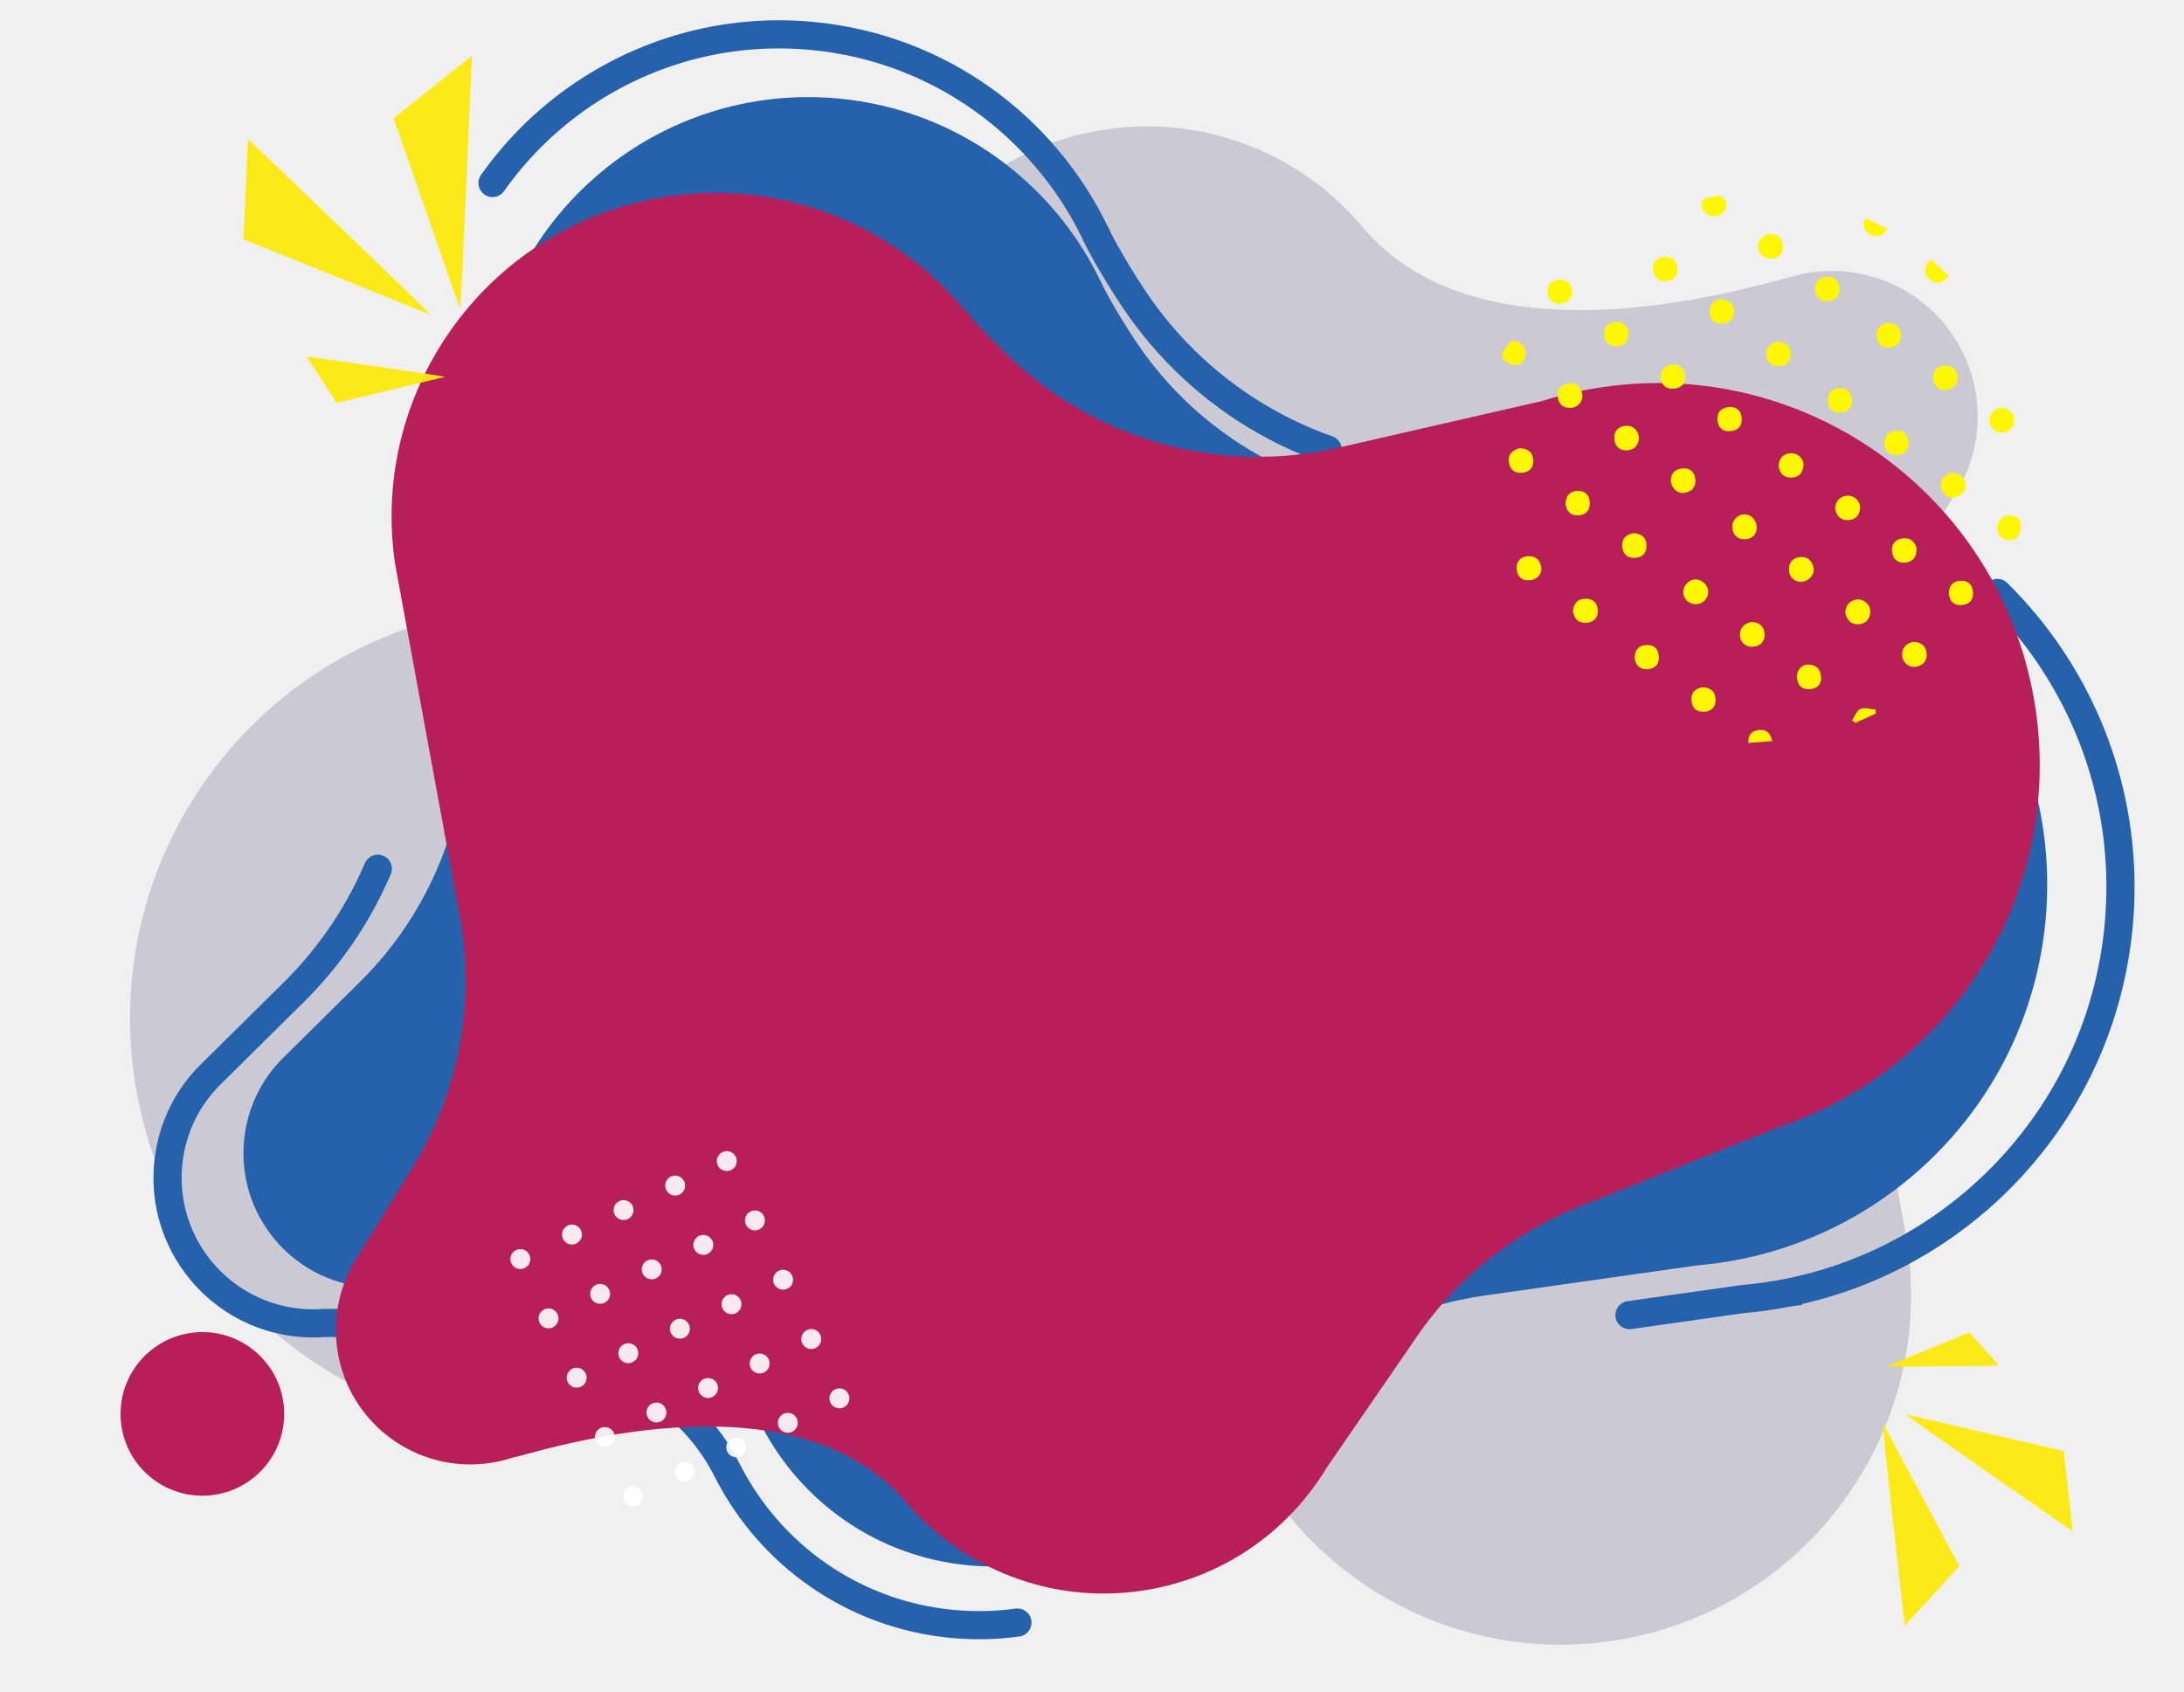
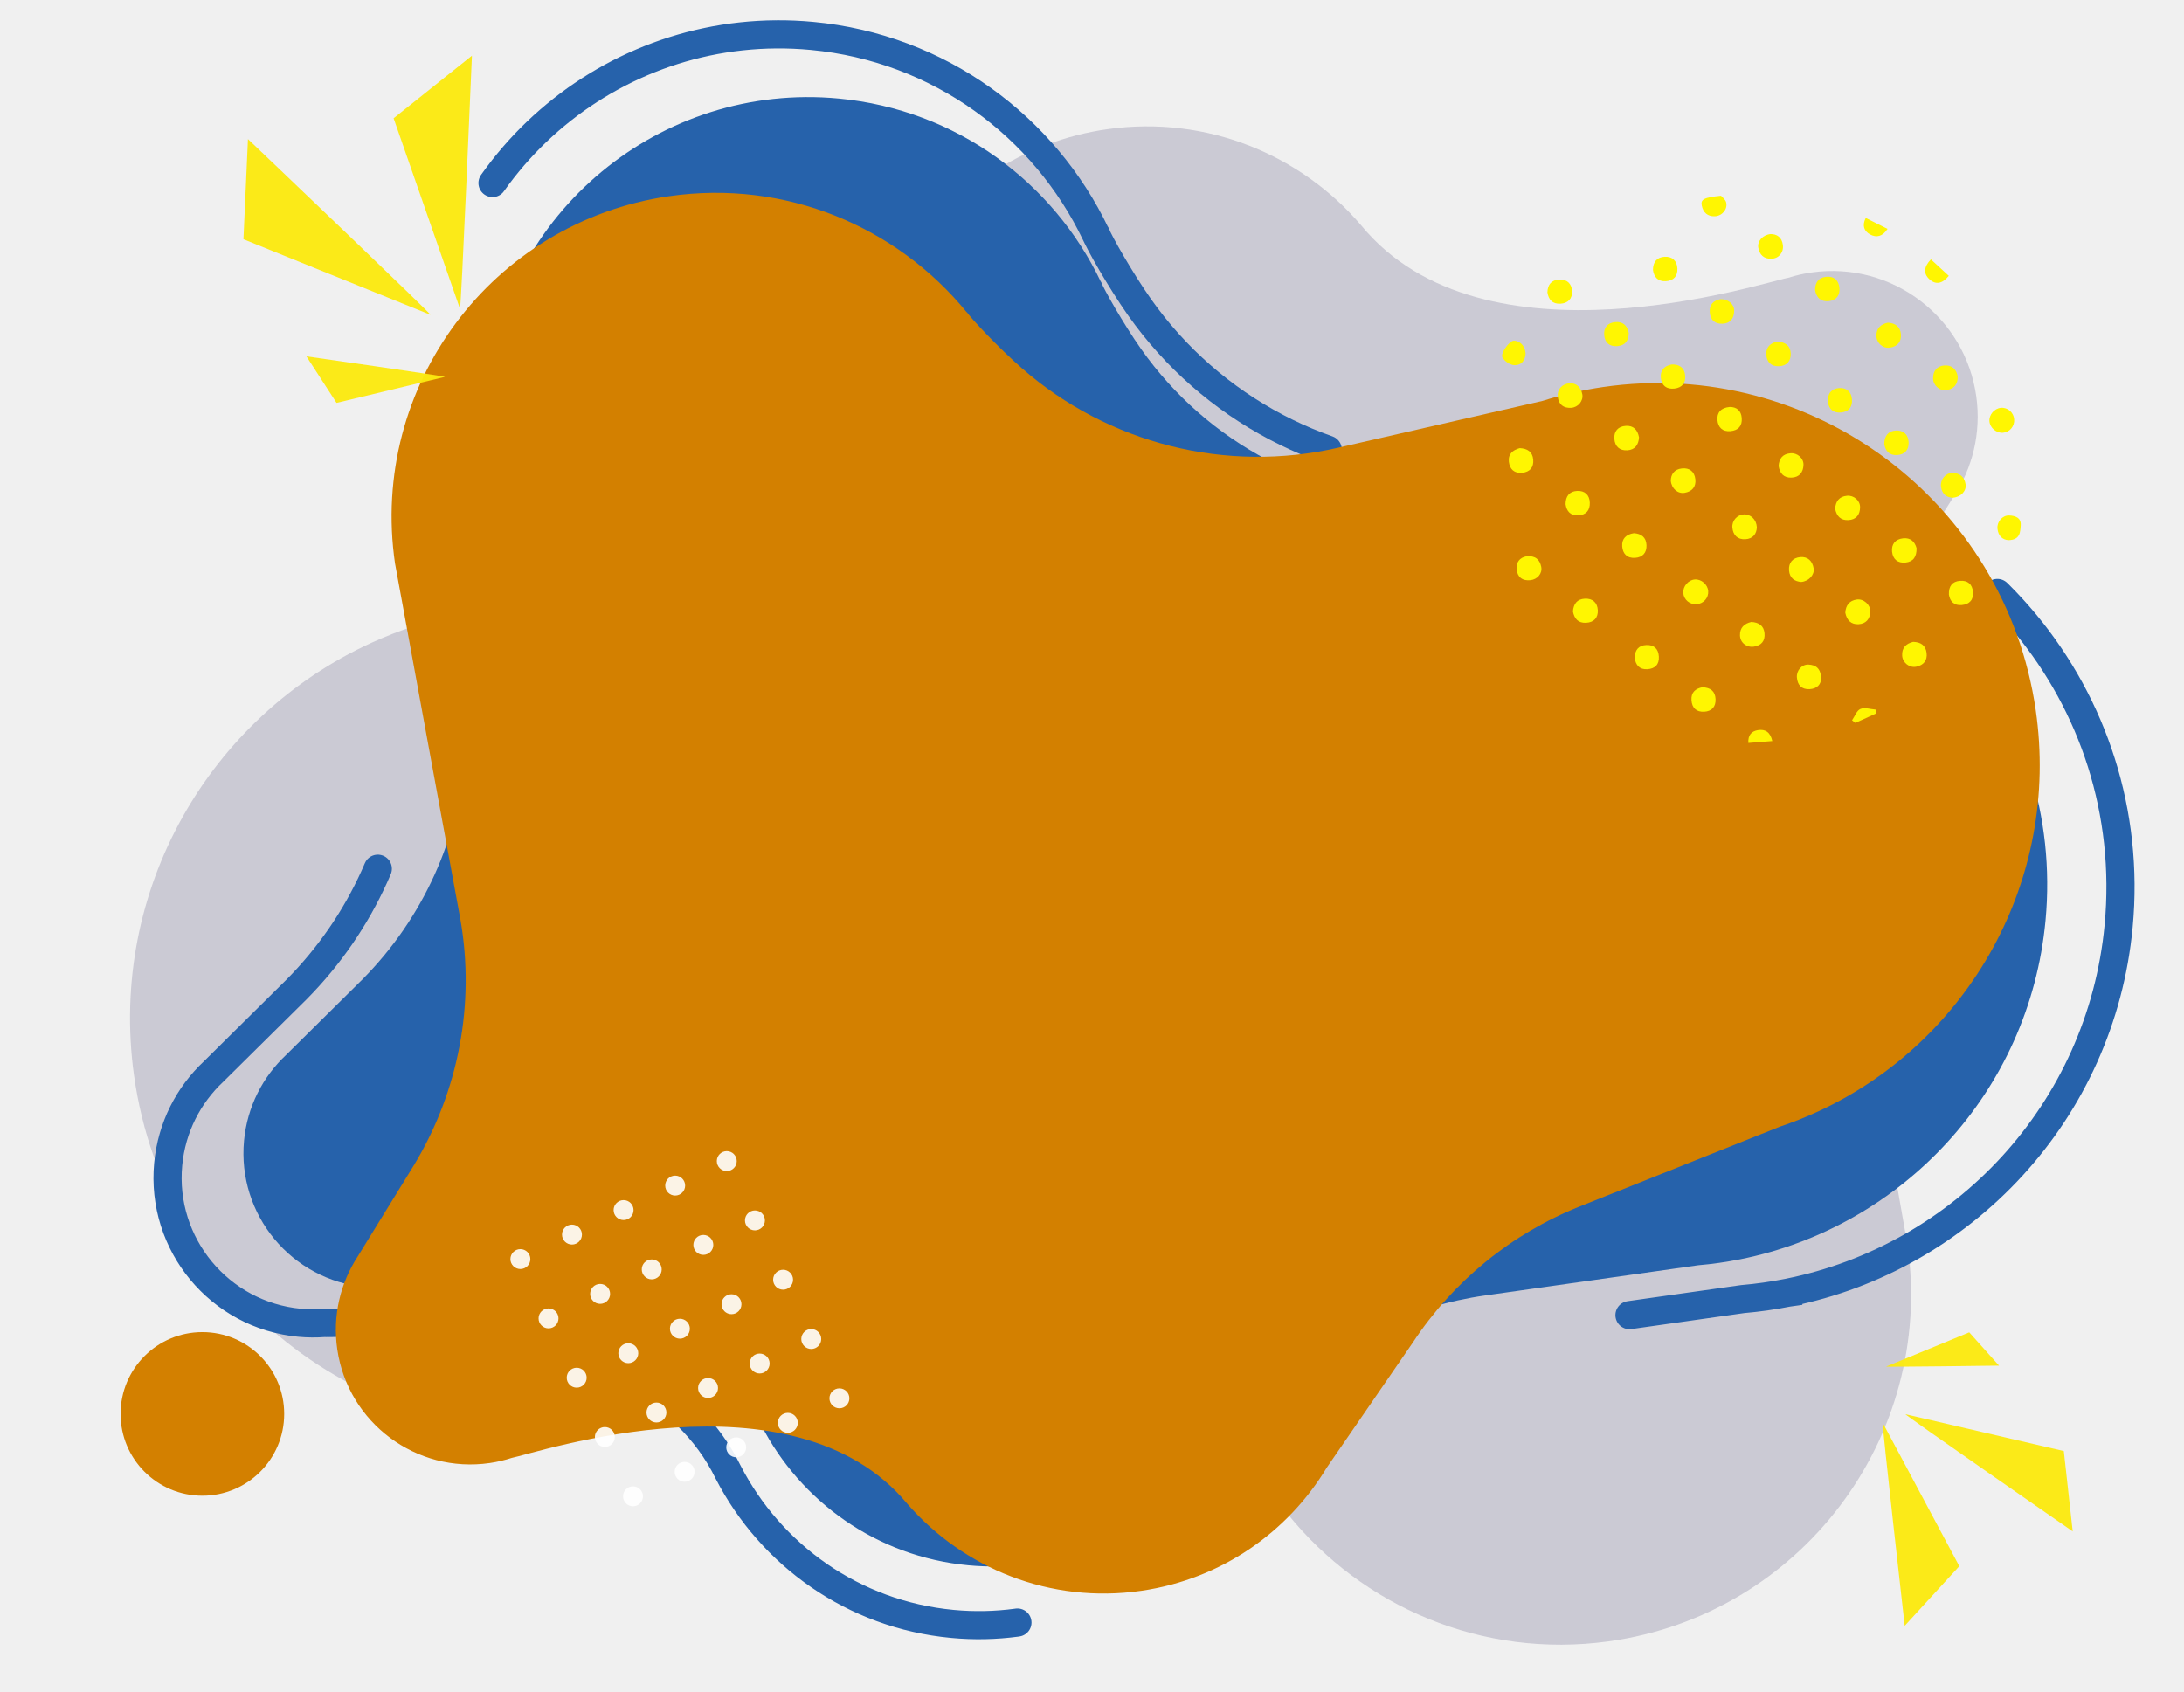
<svg xmlns="http://www.w3.org/2000/svg" version="1.1" id="Layer_1" x="0px" y="0px" width="620.667px" height="480.666px" viewBox="0 0 620.667 480.666" enable-background="new 0 0 620.667 480.666" xml:space="preserve">
  <g id="OBJECTS">
    <path opacity="0.19" fill="#29235C" enable-background="new    " d="M561.642,112.712c-3.133-22.63-24.018-38.436-46.646-35.303   c-2.344,0.324-4.609,0.849-6.793,1.537c-7.084,1.266-86.582,27.568-121.404-14.932c-17.133-20.038-43.783-31.213-71.836-27.331   c-24.676,3.416-45.155,17.745-57.245,37.438l-26.784,38.336c-12.545,18.749-30.538,33.2-51.552,41.405l-61.686,24.088   c-4.131,1.352-8.147,2.928-12.043,4.703l-0.148,0.058l0.002,0.008c-45.935,20.994-74.71,70.261-67.43,122.856   c8.89,64.216,68.152,109.064,132.368,100.178c6.383-0.884,12.57-2.271,18.536-4.106l62.995-13.958   c34.5-7.644,70.579,1.713,97.026,25.148c7.094,6.288,15.588,15.498,16.752,17.313c0.01,0.014,0.059,0.01,0.08,0.016   c21.213,26.396,55.352,41.313,91.334,36.332c54.477-7.541,92.523-57.815,84.982-112.292   c-0.104-0.742-19.262-109.309-19.262-109.309c-0.027-0.158-0.055-0.315-0.08-0.475c-4.32-25.954,0.994-52.598,14.719-75.046   l17.607-28.141C560.515,133.13,563.082,123.108,561.642,112.712z" />
    <g>
      <g>
        <path fill="#2662ab" d="M69.354,324.166c-1.98,21.024,13.459,39.674,34.484,41.653c2.177,0.205,4.326,0.214,6.437,0.059     c6.642,0.361,83.746-6.443,106.063,39.177c11.166,21.661,32.773,37.367,58.837,39.822c22.926,2.159,44.389-6.391,59.444-21.546     l32.227-28.813c15.264-14.207,34.516-23.395,55.162-26.322l60.607-8.592c4.004-0.34,7.949-0.906,11.832-1.678l0.146-0.021     l-0.002-0.008c45.781-9.148,82.117-47.373,86.719-96.237c5.619-59.661-38.189-112.58-97.852-118.198     c-5.93-0.559-11.791-0.621-17.547-0.236l-59.639-0.8c-32.66-0.439-63.139-16.506-81.965-43.201     c-5.049-7.162-10.738-17.249-11.4-19.129c-0.004-0.014-0.049-0.021-0.068-0.032c-13.488-28.246-41.041-48.906-74.47-52.055     c-50.612-4.767-95.505,32.398-100.271,83.01c-0.065,0.69-5.848,102.432-5.848,102.432c-0.01,0.147-0.02,0.295-0.029,0.443     c-1.615,24.268-12.048,47.112-29.155,64.4l-21.81,21.586C74.697,306.034,70.263,314.508,69.354,324.166z" />
      </g>
    </g>
    <path fill="none" stroke="#2662ab" stroke-width="8" stroke-linecap="round" stroke-miterlimit="10" stroke-dasharray="300,200" d="   M47.8,330.851c-2.144,22.764,14.572,42.953,37.335,45.099c2.357,0.222,4.684,0.231,6.969,0.063   c7.191,0.391,90.671-6.979,114.835,42.415c12.089,23.452,35.482,40.457,63.701,43.115c24.822,2.337,48.063-6.919,64.359-23.326   l34.893-31.195c16.523-15.384,37.369-25.329,59.723-28.499l65.621-9.304c4.334-0.366,8.607-0.981,12.811-1.813l0.158-0.023v-0.009   c49.564-9.904,88.906-51.289,93.889-104.196c6.082-64.594-41.35-121.889-105.943-127.972c-6.42-0.605-12.766-0.672-18.998-0.255   l-64.568-0.867c-35.361-0.475-68.359-17.871-88.742-46.772c-5.469-7.754-11.629-18.675-12.344-20.71   c-0.006-0.016-0.053-0.022-0.074-0.035c-14.604-30.581-44.435-52.951-80.629-56.359c-54.797-5.16-103.402,35.078-108.563,89.875   c-0.071,0.748-6.331,110.902-6.331,110.902c-0.011,0.16-0.021,0.32-0.032,0.48c-1.748,26.274-13.044,51.007-31.566,69.725   L60.688,304.56C53.584,311.22,48.785,320.394,47.8,330.851z" />
    <g>
      <g>
-         <path fill="#b71f5a" d="M95.848,383.491c3.046,20.896,22.456,35.367,43.353,32.321c2.165-0.315,4.254-0.815,6.269-1.467     c6.54-1.217,79.849-26.058,112.319,12.993c15.97,18.408,40.677,28.563,66.582,24.785c22.787-3.321,41.621-16.702,52.666-34.986     l24.502-35.613c11.473-17.414,28.008-30.893,47.377-38.616l56.859-22.677c3.809-1.276,7.51-2.76,11.1-4.426l0.137-0.055     l-0.002-0.009c42.318-19.71,68.59-65.442,61.51-114.01c-8.645-59.298-63.721-100.36-123.02-91.716     c-5.895,0.859-11.604,2.184-17.105,3.919l-58.137,13.32c-31.84,7.295-65.252-1.113-89.852-22.6     c-6.6-5.764-14.513-14.221-15.601-15.891c-0.009-0.013-0.052-0.009-0.075-0.014c-19.784-24.257-51.439-37.819-84.666-32.976     c-50.304,7.333-85.139,54.058-77.805,104.362c0.1,0.687,18.532,100.91,18.532,100.91c0.026,0.146,0.051,0.292,0.077,0.438     c4.168,23.961-0.569,48.625-13.104,69.468l-16.09,26.129C96.753,364.61,94.449,373.892,95.848,383.491z" />
+         <path fill="#d38000" d="M95.848,383.491c3.046,20.896,22.456,35.367,43.353,32.321c2.165-0.315,4.254-0.815,6.269-1.467     c6.54-1.217,79.849-26.058,112.319,12.993c15.97,18.408,40.677,28.563,66.582,24.785c22.787-3.321,41.621-16.702,52.666-34.986     l24.502-35.613c11.473-17.414,28.008-30.893,47.377-38.616l56.859-22.677c3.809-1.276,7.51-2.76,11.1-4.426l0.137-0.055     l-0.002-0.009c42.318-19.71,68.59-65.442,61.51-114.01c-8.645-59.298-63.721-100.36-123.02-91.716     c-5.895,0.859-11.604,2.184-17.105,3.919l-58.137,13.32c-31.84,7.295-65.252-1.113-89.852-22.6     c-6.6-5.764-14.513-14.221-15.601-15.891c-0.009-0.013-0.052-0.009-0.075-0.014c-19.784-24.257-51.439-37.819-84.666-32.976     c-50.304,7.333-85.139,54.058-77.805,104.362c0.1,0.687,18.532,100.91,18.532,100.91c0.026,0.146,0.051,0.292,0.077,0.438     c4.168,23.961-0.569,48.625-13.104,69.468l-16.09,26.129C96.753,364.61,94.449,373.892,95.848,383.491z" />
      </g>
    </g>
    <g>
      <g>
        <g>
          <g>
            <path opacity="0.96" fill="#FCEA10" enable-background="new    " d="M541.52,401.944l44.994,10.467l2.529,22.838       C589.043,435.249,540.784,401.812,541.52,401.944z" />
          </g>
          <g>
            <path opacity="0.96" fill="#FCEA10" enable-background="new    " d="M535.047,404.381l21.766,40.75l-15.518,16.947       C541.295,462.078,534.663,403.739,535.047,404.381z" />
          </g>
          <g>
            <path opacity="0.96" fill="#FCEA10" enable-background="new    " d="M536.022,388.396l23.615-9.73l8.469,9.469       C568.106,388.133,535.647,388.569,536.022,388.396z" />
          </g>
        </g>
      </g>
    </g>
    <g>
      <path fill="#FFF601" d="M524.41,174.151c0.117-2.104,1.156-3.459,3.262-3.756c1.936-0.274,3.891,1.458,3.844,3.41    c-0.053,2.124-1.248,3.503-3.363,3.609C526.033,177.521,524.81,176.234,524.41,174.151z" />
      <path fill="#FFF601" d="M536.488,91.71c2.139,0.118,3.549,1.142,3.727,3.285c0.178,2.138-0.994,3.478-3.105,3.806    c-2.01,0.312-3.813-1.28-3.855-3.338C533.208,93.266,534.498,92.166,536.488,91.71z" />
      <path fill="#FFF601" d="M556.361,106.941c0.068,2.235-1.014,3.546-3.082,3.929c-1.951,0.361-3.875-1.261-3.92-3.277    c-0.049-2.141,1.074-3.56,3.197-3.723C554.654,103.709,555.96,104.897,556.361,106.941z" />
      <path fill="#FFF601" d="M474.818,136.675c0.01-1.836,0.961-3.298,3.145-3.537c2.168-0.237,3.594,0.888,3.836,3.058    c0.242,2.174-0.938,3.514-3.066,3.871C476.833,140.386,475.064,138.914,474.818,136.675z" />
      <path fill="#FFF601" d="M465.792,124.292c-0.125,2.106-1.121,3.551-3.316,3.692c-2.182,0.14-3.539-1.09-3.697-3.247    c-0.16-2.177,1.049-3.541,3.225-3.696C464.199,120.886,465.392,122.16,465.792,124.292z" />
      <path fill="#FFF601" d="M543.681,182.429c2.088,0.045,3.551,0.927,3.83,3.112c0.279,2.176-0.854,3.512-2.922,3.946    c-1.959,0.411-3.914-1.15-4.021-3.17C540.451,184.154,541.626,182.93,543.681,182.429z" />
      <path fill="#FFF601" d="M505.082,97.06c2.291,0.17,3.73,1.216,3.82,3.389c0.092,2.139-1.109,3.529-3.309,3.634    c-2.186,0.104-3.504-1.107-3.633-3.287C501.828,98.57,503.208,97.493,505.082,97.06z" />
      <path fill="#FFF601" d="M497.697,176.773c2.068,0.11,3.547,0.995,3.756,3.2c0.207,2.162-0.871,3.495-3.023,3.811    c-2.094,0.308-3.902-1.141-3.951-3.205C494.429,178.431,495.662,177.232,497.697,176.773z" />
      <path fill="#FFF601" d="M431.892,127.369c2.146,0.104,3.627,1.008,3.83,3.23c0.199,2.192-0.916,3.538-3.111,3.774    c-2.246,0.243-3.557-1.017-3.809-3.105C428.537,129.077,429.896,127.895,431.892,127.369z" />
      <path fill="#FFF601" d="M555.007,141.456c-1.813-0.039-3.166-1.033-3.408-3.235c-0.213-1.916,1.316-3.791,3.178-3.813    c2.143-0.025,3.504,1.13,3.822,3.244C558.878,139.516,557.289,141.258,555.007,141.456z" />
      <path fill="#FFF601" d="M503.185,66.525c1.768,0,3.18,0.873,3.482,3.075c0.289,2.107-1.119,3.862-3.213,3.942    c-2.176,0.082-3.445-1.129-3.775-3.19C499.386,68.513,500.951,66.757,503.185,66.525z" />
      <path fill="#FFF601" d="M572.402,119.159c0.166,1.962-1.256,3.678-3.174,3.831c-1.875,0.15-3.697-1.383-3.854-3.24    c-0.156-1.855,1.385-3.669,3.26-3.841C570.541,115.734,572.238,117.199,572.402,119.159z" />
      <path fill="#FFF601" d="M446.14,108.907c1.852-0.013,3.174,1.115,3.539,3.19c0.332,1.867-1.234,3.699-3.188,3.81    c-2.17,0.124-3.525-0.925-3.791-3.135C442.458,110.745,443.802,109.13,446.14,108.907z" />
      <path fill="#FFF601" d="M511.884,165.397c-1.822-0.13-3.295-1.054-3.463-3.283c-0.17-2.214,1.063-3.585,3.182-3.779    c2.174-0.199,3.475,1.139,3.814,3.222C515.71,163.36,514.025,165.225,511.884,165.397z" />
      <path fill="#FFF601" d="M485.451,167.975c0.16,1.916-1.307,3.599-3.27,3.752c-1.957,0.154-3.68-1.288-3.814-3.194    c-0.135-1.876,1.408-3.693,3.262-3.84C483.482,164.545,485.294,166.102,485.451,167.975z" />
      <path fill="#FFF601" d="M544.667,155.806c0.041,2.435-0.924,3.843-3.127,4.077c-2.197,0.232-3.602-0.911-3.836-3.063    c-0.234-2.161,0.924-3.566,3.098-3.819C543.013,152.744,544.185,154.02,544.667,155.806z" />
      <path fill="#FFF601" d="M515.828,82.462c-0.027-2.107,0.898-3.546,3.107-3.791c2.217-0.246,3.561,0.938,3.799,3.083    c0.24,2.156-0.863,3.617-3.047,3.835C517.544,85.803,516.212,84.677,515.828,82.462z" />
      <path fill="#FFF601" d="M505.458,132.439c0.125-2.16,1.207-3.447,3.391-3.618c1.943-0.152,3.736,1.412,3.68,3.302    c-0.063,2.113-1.18,3.522-3.381,3.619C506.951,135.838,505.785,134.563,505.458,132.439z" />
      <path fill="#FFF601" d="M464.31,151.539c2.127,0.121,3.502,1.166,3.602,3.371c0.1,2.185-1.08,3.509-3.275,3.639    c-2.238,0.132-3.486-1.162-3.627-3.294C460.865,153.054,462.162,151.875,464.31,151.539z" />
      <path fill="#FFF601" d="M475.083,103.585c2.135-0.062,3.594,0.884,3.814,3.075c0.215,2.132-0.814,3.535-3.061,3.782    c-2.23,0.246-3.598-0.852-3.84-2.995C471.755,105.304,472.902,103.98,475.083,103.585z" />
      <path fill="#FFF601" d="M469.753,76.701c0.02-2.283,1.162-3.614,3.318-3.722c2.17-0.109,3.508,1.139,3.621,3.321    c0.113,2.197-1.104,3.497-3.289,3.619C471.177,80.045,470.037,78.765,469.753,76.701z" />
      <path fill="#FFF601" d="M488.875,85.037c2.152-0.129,3.971,1.385,3.951,3.279c-0.021,2.097-1.01,3.577-3.275,3.69    c-2.205,0.111-3.49-1.052-3.66-3.25C485.714,86.498,487.033,85.406,488.875,85.037z" />
      <path fill="#FFF601" d="M462.884,94.664c-0.09,2.115-0.955,3.525-3.234,3.708c-2.254,0.181-3.555-0.972-3.756-3.102    c-0.201-2.161,0.977-3.536,3.158-3.728C461.242,91.35,462.47,92.547,462.884,94.664z" />
      <path fill="#FFF601" d="M447.009,173.791c0.17-2.142,1.166-3.528,3.395-3.639c2.225-0.111,3.563,1.16,3.674,3.26    c0.113,2.103-1.051,3.477-3.318,3.591C448.496,177.118,447.414,175.85,447.009,173.791z" />
      <path fill="#FFF601" d="M517.554,192.745c-0.02,1.721-1.117,3.02-3.309,3.131c-2.23,0.113-3.416-1.153-3.588-3.324    c-0.156-1.971,1.367-3.744,3.277-3.668C516.013,188.967,517.427,189.969,517.554,192.745z" />
      <path fill="#FFF601" d="M499.273,149.833c-0.055,1.908-1.105,3.313-3.291,3.426c-2.17,0.113-3.459-1.125-3.662-3.299    c-0.184-1.958,1.348-3.655,3.264-3.759C497.482,146.099,499.144,147.625,499.273,149.833z" />
      <path fill="#FFF601" d="M444.919,143.305c-0.006-2.361,1.172-3.678,3.299-3.779c2.131-0.101,3.504,1.087,3.584,3.319    c0.078,2.187-1.047,3.506-3.262,3.625C446.298,146.589,445.212,145.282,444.919,143.305z" />
      <path fill="#FFF601" d="M491.578,115.661c1.885-0.006,3.262,0.975,3.406,3.207c0.146,2.204-0.99,3.464-3.199,3.67    c-2.301,0.214-3.549-1.118-3.715-3.17C487.902,117.28,489.033,115.88,491.578,115.661z" />
      <path fill="#FFF601" d="M439.753,83.101c0.068-2.237,1.182-3.526,3.357-3.65c2.223-0.126,3.547,1.189,3.652,3.277    c0.109,2.104-1.084,3.475-3.33,3.588C441.173,86.429,440.089,85.16,439.753,83.101z" />
      <path fill="#FFF601" d="M521.521,144.589c0.145-2.145,1.178-3.482,3.363-3.692c1.938-0.185,3.732,1.343,3.727,3.253    c-0.008,2.132-1.102,3.54-3.311,3.669C523.099,147.948,521.927,146.671,521.521,144.589z" />
      <path fill="#FFF601" d="M519.466,114.252c-0.17-2.468,1.08-3.795,3.141-3.952c2.057-0.155,3.539,0.952,3.697,3.22    c0.154,2.227-0.979,3.527-3.15,3.718C520.937,117.433,519.744,116.214,519.466,114.252z" />
      <path fill="#FFF601" d="M433.794,158.109c2.555-0.255,3.801,0.948,4.207,2.994c0.375,1.894-1.105,3.599-3.113,3.798    c-2.211,0.219-3.602-0.804-3.852-2.987C430.789,159.737,431.953,158.461,433.794,158.109z" />
      <path fill="#FFF601" d="M553.853,168.99c-0.092-2.424,0.992-3.751,3.168-3.915c2.162-0.163,3.498,0.942,3.682,3.174    c0.184,2.256-1.031,3.5-3.154,3.711C555.332,172.182,554.162,170.922,553.853,168.99z" />
      <path fill="#FFF601" d="M535.484,126.264c-0.027-2.404,1.176-3.77,3.26-3.902c2.086-0.131,3.555,1.072,3.664,3.284    c0.107,2.157-1.039,3.531-3.236,3.684C536.939,129.485,535.82,128.17,535.484,126.264z" />
      <path fill="#FFF601" d="M483.767,195.331c2.34,0.073,3.66,1.126,3.775,3.334c0.115,2.216-1.082,3.509-3.256,3.617    c-2.172,0.108-3.441-1.049-3.59-3.278C480.544,196.704,481.902,195.718,483.767,195.331z" />
      <path fill="#FFF601" d="M570.802,153.521c-1.627-0.084-2.949-1.131-3.148-3.319c-0.178-1.905,1.414-3.759,3.295-3.701    c1.76,0.055,3.486,0.653,3.316,2.832C574.125,151.165,574.158,153.436,570.802,153.521z" />
      <path fill="#FFF601" d="M464.542,186.931c0.078-2.164,1.113-3.512,3.324-3.604c2.186-0.091,3.434,1.058,3.564,3.282    c0.137,2.282-1.123,3.452-3.248,3.593C465.968,190.349,464.824,189.07,464.542,186.931z" />
      <path fill="#FFF601" d="M433.554,100.438c-0.059,1.916-1.158,3.468-3.285,3.334c-1.176-0.074-2.707-1.133-3.297-2.185    c-0.662-1.178,2.035-4.749,3.209-4.755C431.931,96.823,433.435,98.328,433.554,100.438z" />
      <path fill="#FFF601" d="M489.087,55.632c0.311,0.38,1.256,1.045,1.467,1.892c0.482,1.961-1.164,3.862-3.219,3.939    s-3.301-1.049-3.703-2.983C483.251,56.654,484.171,56.139,489.087,55.632z" />
      <path fill="#FFF601" d="M553.826,78.397c-1.828,2.261-3.701,2.603-5.49,0.987c-1.789-1.617-1.625-3.54,0.404-5.665    C550.4,75.246,552.035,76.75,553.826,78.397z" />
      <path fill="#FFF601" d="M530.218,61.951c2.096,1.049,4.094,2.05,6.197,3.104c-1.406,2.187-3.152,2.561-4.943,1.586    C529.798,65.73,529.095,64.169,530.218,61.951z" />
      <path fill="#FFF601" d="M503.666,210.615c-2.383,0.189-4.547,0.361-6.805,0.54c-0.15-2.212,0.896-3.347,2.723-3.642    C501.687,207.171,503.113,208.093,503.666,210.615z" />
      <path fill="#FFF601" d="M526.328,204.715c0.773-1.12,1.324-2.771,2.381-3.219c1.197-0.505,2.852,0.07,4.307,0.176    c0.023,0.378,0.051,0.757,0.076,1.135c-1.939,0.883-3.879,1.765-5.818,2.648C526.958,205.208,526.642,204.961,526.328,204.715z" />
    </g>
    <g opacity="0.9">
      <circle fill="#FFFFFF" cx="179.895" cy="425.275" r="2.832" />
      <circle fill="#FFFFFF" cx="171.892" cy="408.418" r="2.832" />
      <circle fill="#FFFFFF" cx="163.889" cy="391.562" r="2.832" />
      <circle fill="#FFFFFF" cx="155.886" cy="374.705" r="2.832" />
      <circle fill="#FFFFFF" cx="147.884" cy="357.847" r="2.832" />
      <circle fill="#FFFFFF" cx="194.559" cy="418.313" r="2.832" />
      <circle fill="#FFFFFF" cx="186.556" cy="401.457" r="2.832" />
      <circle fill="#FFFFFF" cx="178.554" cy="384.601" r="2.832" />
      <circle fill="#FFFFFF" cx="170.551" cy="367.743" r="2.832" />
      <circle fill="#FFFFFF" cx="162.548" cy="350.885" r="2.832" />
      <circle fill="#FFFFFF" cx="209.223" cy="411.352" r="2.832" />
      <circle fill="#FFFFFF" cx="201.22" cy="394.495" r="2.832" />
      <circle fill="#FFFFFF" cx="193.218" cy="377.638" r="2.832" />
      <circle fill="#FFFFFF" cx="185.215" cy="360.781" r="2.832" />
      <circle fill="#FFFFFF" cx="177.212" cy="343.924" r="2.832" />
      <circle fill="#FFFFFF" cx="223.887" cy="404.39" r="2.832" />
      <circle fill="#FFFFFF" cx="215.884" cy="387.533" r="2.832" />
      <circle fill="#FFFFFF" cx="207.882" cy="370.676" r="2.832" />
      <circle fill="#FFFFFF" cx="199.879" cy="353.819" r="2.832" />
      <circle fill="#FFFFFF" cx="191.876" cy="336.962" r="2.832" />
      <circle fill="#FFFFFF" cx="238.551" cy="397.428" r="2.832" />
      <circle fill="#FFFFFF" cx="230.549" cy="380.571" r="2.832" />
      <circle fill="#FFFFFF" cx="222.546" cy="363.714" r="2.832" />
      <circle fill="#FFFFFF" cx="214.543" cy="346.858" r="2.832" />
      <circle fill="#FFFFFF" cx="206.54" cy="330" r="2.832" />
    </g>
    <g>
      <g>
-         <circle fill="#b71f5a" cx="57.514" cy="401.854" r="23.251" />
+         <circle fill="#d38000" cx="57.514" cy="401.854" r="23.251" />
      </g>
    </g>
    <g>
      <g>
        <g>
          <g>
            <path opacity="0.96" fill="#FCEA10" enable-background="new    " d="M122.307,89.457l-53.124-21.46l1.283-28.468       c0,0,14.391,13.712,28.01,26.765C110.923,78.223,122.725,89.602,122.307,89.457z" />
          </g>
          <g>
            <path opacity="0.96" fill="#FCEA10" enable-background="new    " d="M130.704,87.712l-18.849-54.105l22.263-17.788       C134.118,15.819,131.053,88.572,130.704,87.712z" />
          </g>
          <g>
            <path opacity="0.96" fill="#FCEA10" enable-background="new    " d="M126.444,107.114l-30.804,7.391l-8.561-13.228       C87.079,101.277,126.936,106.969,126.444,107.114z" />
          </g>
        </g>
      </g>
    </g>
    <g display="none">
      <rect x="282.553" y="319.5" display="inline" fill="#1C1C54" width="101.872" height="24.5" />
      <g display="inline">
        <text transform="matrix(1 0 0 1 309.0894 337.0059)" fill="#FFFFFF" font-family="'ArialMT'" font-size="15.667">shop now</text>
      </g>
    </g>
  </g>
  <g id="BACKGROUND" display="none">
    <rect x="-79" y="-1" display="inline" fill="#0B0930" width="750.667" height="502" />
  </g>
  <g id="DESIGNED_BY_FREEPIK">
</g>
</svg>
